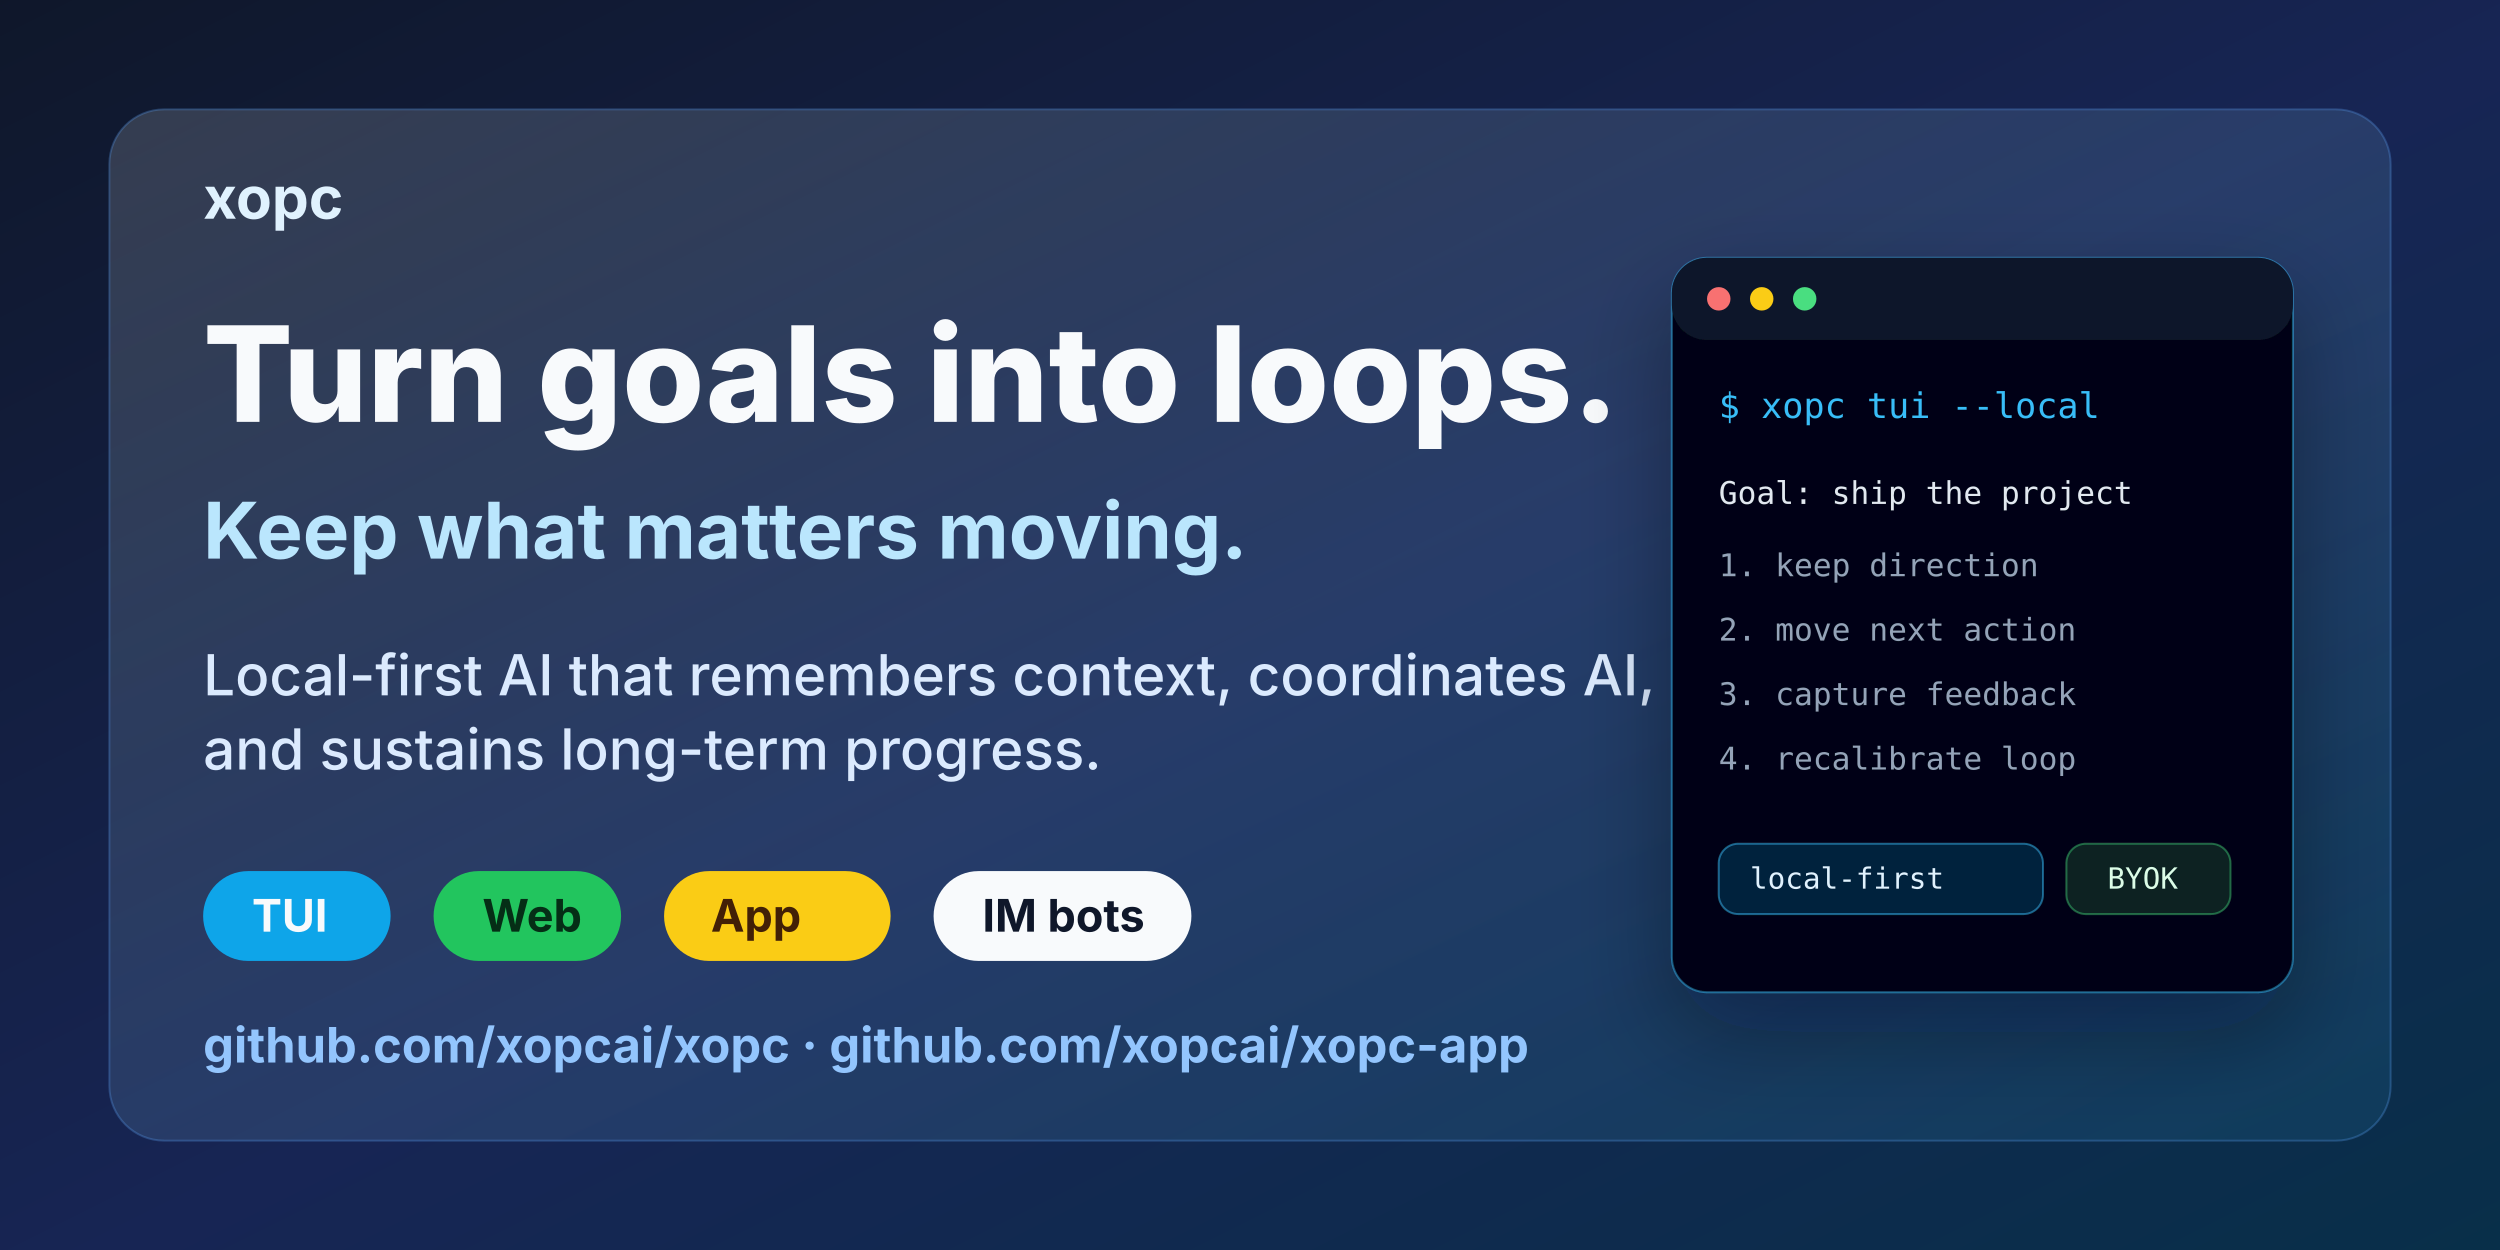
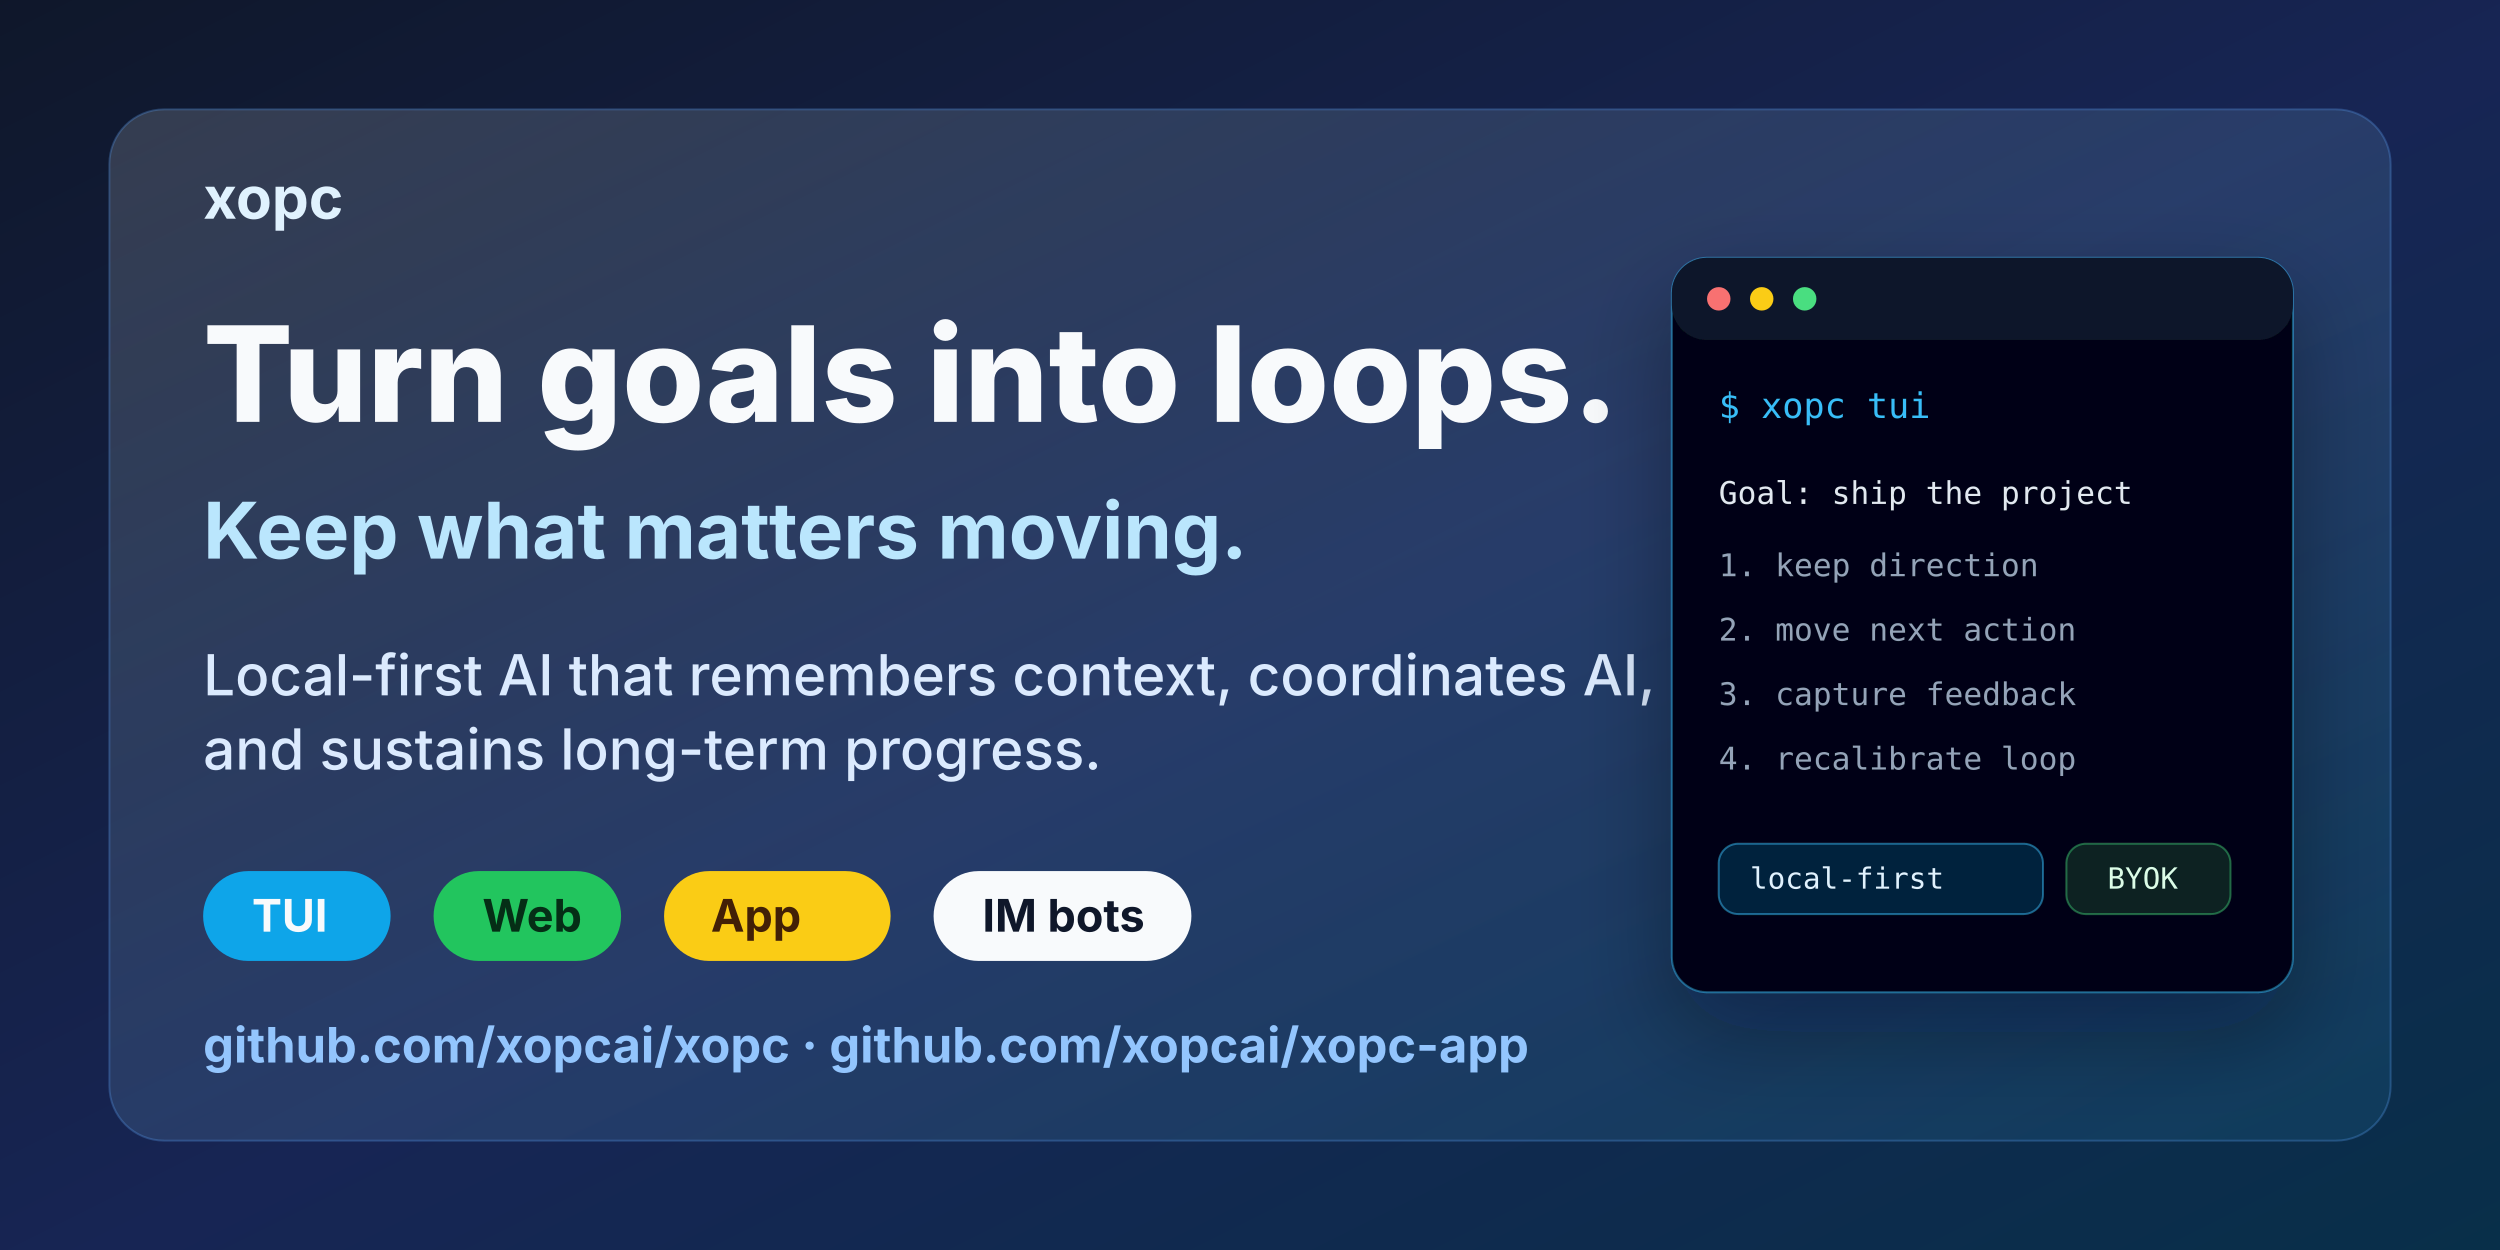
<svg xmlns="http://www.w3.org/2000/svg" width="1280" height="640" viewBox="0 0 1280 640" role="img" aria-labelledby="title desc">
  <defs>
    <linearGradient id="bg" x1="0" y1="0" x2="1" y2="1">
      <stop offset="0" stop-color="#0f172a" />
      <stop offset="0.52" stop-color="#172554" />
      <stop offset="1" stop-color="#082f49" />
    </linearGradient>
    <linearGradient id="panel" x1="0" y1="0" x2="1" y2="1">
      <stop offset="0" stop-color="#f8fafc" stop-opacity="0.16" />
      <stop offset="1" stop-color="#38bdf8" stop-opacity="0.10" />
    </linearGradient>
    <filter id="shadow" x="-20%" y="-20%" width="140%" height="140%">
      <feDropShadow dx="0" dy="20" stdDeviation="24" flood-color="#020617" flood-opacity="0.35" />
    </filter>
  </defs>
  <rect width="1280" height="640" fill="url(#bg)" />
  <rect x="56" y="56" width="1168" height="528" rx="28" fill="url(#panel)" stroke="#60a5fa" stroke-opacity="0.28" />
  <g transform="translate(104 112)">
    <text x="0" y="0" fill="#e0f2fe" font-family="Inter, ui-sans-serif, system-ui, -apple-system, BlinkMacSystemFont, Segoe UI, sans-serif" font-size="30" font-weight="700" letter-spacing="0">xopc</text>
    <text x="0" y="104" fill="#f8fafc" font-family="Inter, ui-sans-serif, system-ui, -apple-system, BlinkMacSystemFont, Segoe UI, sans-serif" font-size="68" font-weight="800" letter-spacing="0">Turn goals into loops.</text>
    <text x="0" y="174" fill="#bae6fd" font-family="Inter, ui-sans-serif, system-ui, -apple-system, BlinkMacSystemFont, Segoe UI, sans-serif" font-size="40" font-weight="650" letter-spacing="0">Keep what matters moving.</text>
    <text x="0" y="244" fill="#dbeafe" font-family="Inter, ui-sans-serif, system-ui, -apple-system, BlinkMacSystemFont, Segoe UI, sans-serif" font-size="29" font-weight="500" letter-spacing="0">Local-first AI that remembers context, coordinates AI,</text>
    <text x="0" y="282" fill="#dbeafe" font-family="Inter, ui-sans-serif, system-ui, -apple-system, BlinkMacSystemFont, Segoe UI, sans-serif" font-size="29" font-weight="500" letter-spacing="0">and sustains long-term progress.</text>
    <g transform="translate(0 334)" font-family="Inter, ui-sans-serif, system-ui, -apple-system, BlinkMacSystemFont, Segoe UI, sans-serif" font-size="23" font-weight="700" letter-spacing="0">
      <rect x="0" y="0" width="96" height="46" rx="23" fill="#0ea5e9" />
      <text x="25" y="31" fill="#f8fafc">TUI</text>
      <rect x="118" y="0" width="96" height="46" rx="23" fill="#22c55e" />
      <text x="143" y="31" fill="#052e16">Web</text>
      <rect x="236" y="0" width="116" height="46" rx="23" fill="#facc15" />
      <text x="260" y="31" fill="#422006">App</text>
      <rect x="374" y="0" width="132" height="46" rx="23" fill="#f8fafc" />
      <text x="399" y="31" fill="#0f172a">IM bots</text>
    </g>
    <text x="0" y="432" fill="#93c5fd" font-family="Inter, ui-sans-serif, system-ui, -apple-system, BlinkMacSystemFont, Segoe UI, sans-serif" font-size="25" font-weight="650" letter-spacing="0">github.com/xopcai/xopc  ·  github.com/xopcai/xopc-app</text>
  </g>
  <g transform="translate(856 132)" filter="url(#shadow)">
    <rect x="0" y="0" width="318" height="376" rx="18" fill="#020617" stroke="#38bdf8" stroke-opacity="0.42" />
    <rect x="0" y="0" width="318" height="42" rx="18" fill="#0f172a" />
    <circle cx="24" cy="21" r="6" fill="#f87171" />
    <circle cx="46" cy="21" r="6" fill="#facc15" />
    <circle cx="68" cy="21" r="6" fill="#4ade80" />
-     <text x="24" y="82" fill="#38bdf8" font-family="SFMono-Regular, Menlo, Consolas, monospace" font-size="18">$ xopc tui --local</text>
+     <text x="24" y="82" fill="#38bdf8" font-family="SFMono-Regular, Menlo, Consolas, monospace" font-size="18">$ xopc tui</text>
    <text x="24" y="126" fill="#e2e8f0" font-family="SFMono-Regular, Menlo, Consolas, monospace" font-size="16">Goal: ship the project</text>
    <text x="24" y="163" fill="#94a3b8" font-family="SFMono-Regular, Menlo, Consolas, monospace" font-size="16">1. keep direction</text>
    <text x="24" y="196" fill="#94a3b8" font-family="SFMono-Regular, Menlo, Consolas, monospace" font-size="16">2. move next action</text>
    <text x="24" y="229" fill="#94a3b8" font-family="SFMono-Regular, Menlo, Consolas, monospace" font-size="16">3. capture feedback</text>
    <text x="24" y="262" fill="#94a3b8" font-family="SFMono-Regular, Menlo, Consolas, monospace" font-size="16">4. recalibrate loop</text>
    <rect x="24" y="300" width="166" height="36" rx="10" fill="#0ea5e9" fill-opacity="0.18" stroke="#38bdf8" stroke-opacity="0.5" />
    <text x="40" y="323" fill="#e0f2fe" font-family="SFMono-Regular, Menlo, Consolas, monospace" font-size="15">local-first</text>
    <rect x="202" y="300" width="84" height="36" rx="10" fill="#22c55e" fill-opacity="0.16" stroke="#4ade80" stroke-opacity="0.42" />
    <text x="223" y="323" fill="#dcfce7" font-family="SFMono-Regular, Menlo, Consolas, monospace" font-size="15">BYOK</text>
  </g>
</svg>
